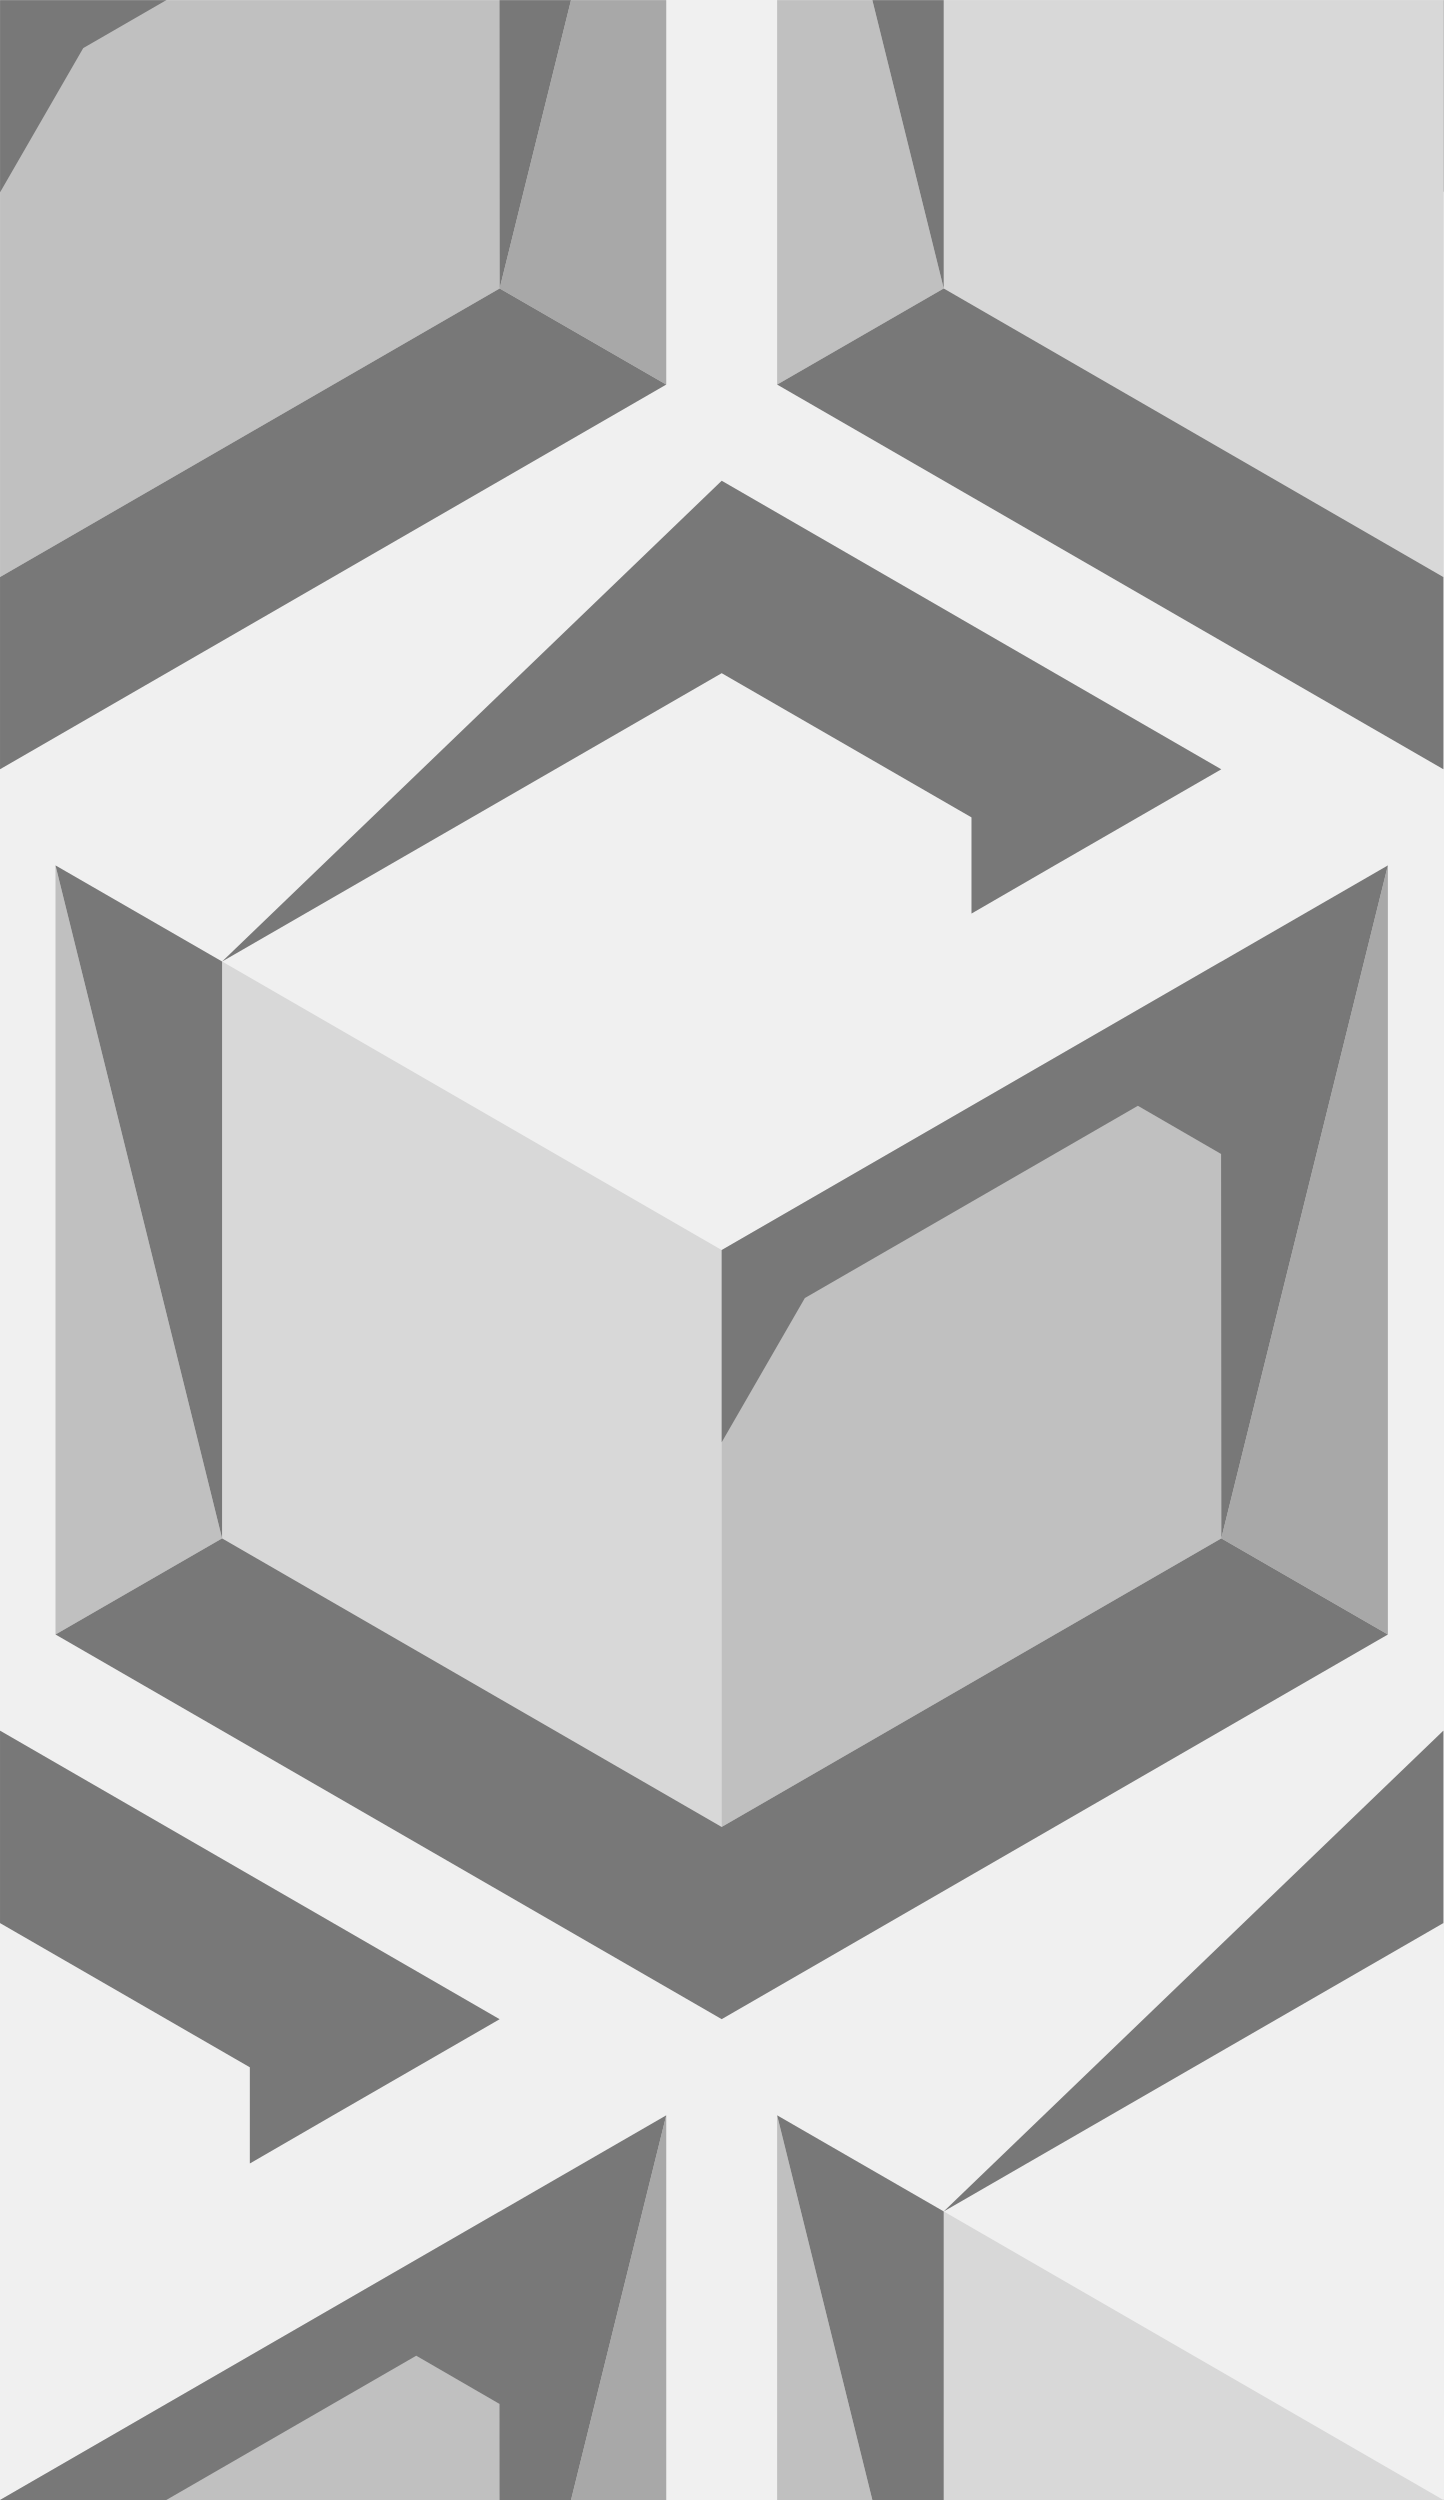
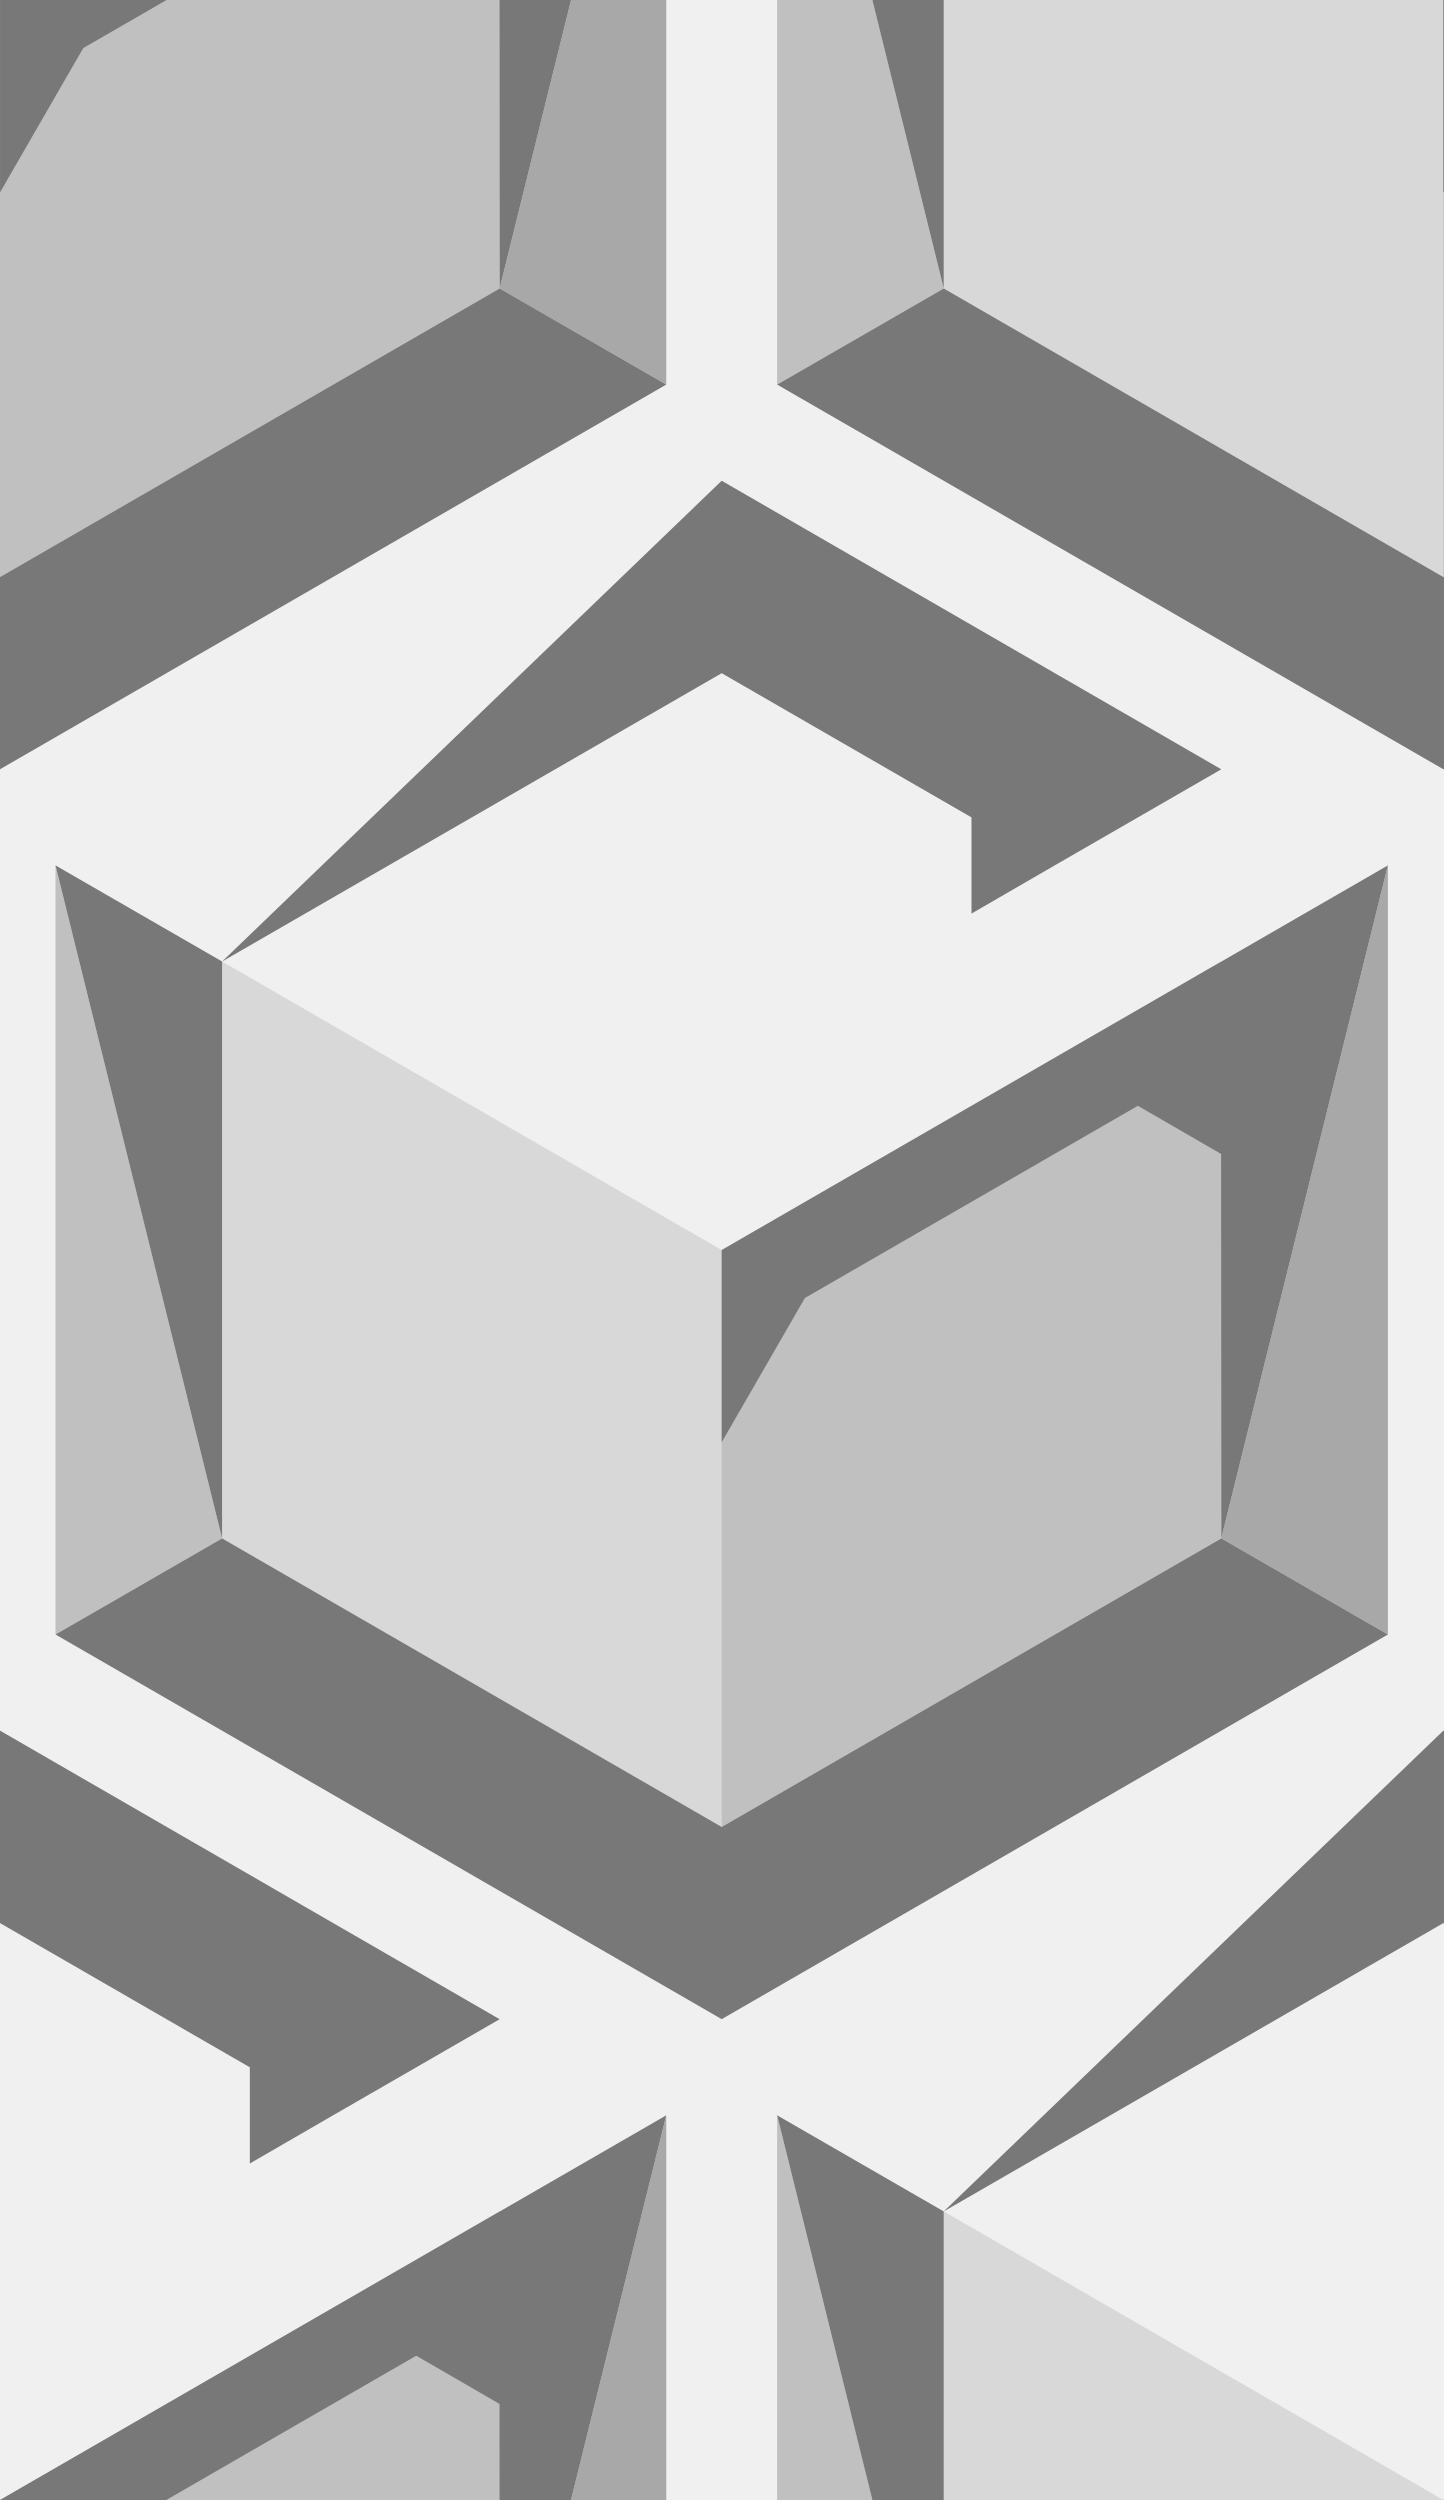
<svg xmlns="http://www.w3.org/2000/svg" xmlns:xlink="http://www.w3.org/1999/xlink" width="22.517" height="39" viewBox="0 0 5.958 10.319" version="1.1" id="svg8">
-   <defs id="defs2">
-     <clipPath clipPathUnits="userSpaceOnUse" id="clipPath5166">
-       <rect style="opacity:1;fill:#ffffff;fill-opacity:1;stroke:none;stroke-width:3;stroke-linecap:round;stroke-linejoin:miter;stroke-miterlimit:4;stroke-dasharray:6, 6;stroke-dashoffset:4.535;stroke-opacity:1;paint-order:stroke markers fill" id="rect5168" width="5.958" height="10.319" x="26.809" y="192.093" />
-     </clipPath>
-   </defs>
+   <defs id="defs2" />
  <g id="layer1" transform="translate(-26.8089,-192.0927)">
-     <g id="g5162" clip-path="url(#clipPath5166)">
+     <g id="g5162" clip-path="none">
      <g transform="translate(1.0307767e-6,5.8921432e-6)" id="g5129">
        <g id="g4825" transform="matrix(0.9036792,0,0,0.9036792,-12.71852,26.71733)" style="opacity:0.5;stroke-width:1.107">
          <path id="path4520" d="m 44.755,187.394 v 2.635 l 2.282,1.318 v -2.635 z" style="opacity:0.2;fill:#000000;fill-opacity:1;stroke:none;stroke-width:3.32;stroke-linecap:round;stroke-linejoin:miter;stroke-miterlimit:4;stroke-dasharray:6.64, 6.64;stroke-dashoffset:4.535;stroke-opacity:1;paint-order:stroke markers fill" />
          <path id="path4522" d="m 49.319,187.394 v 2.635 l -2.282,1.318 v -2.635 z" style="opacity:0.4;fill:#000000;fill-opacity:1;stroke:none;stroke-width:3.32;stroke-linecap:round;stroke-linejoin:miter;stroke-miterlimit:4;stroke-dasharray:6.64, 6.64;stroke-dashoffset:4.535;stroke-opacity:1;paint-order:stroke markers fill" />
          <path id="path4524" d="m 43.994,190.468 0.761,-0.439 2.282,1.318 2.282,-1.318 0.761,0.439 -3.043,1.757 z" style="opacity:1;fill:#000000;fill-opacity:1;stroke:none;stroke-width:3.32;stroke-linecap:round;stroke-linejoin:miter;stroke-miterlimit:4;stroke-dasharray:6.64, 6.64;stroke-dashoffset:4.535;stroke-opacity:1;paint-order:stroke markers fill" />
          <path id="path4526" d="m 43.994,186.955 0.761,3.074 -0.761,0.439 z" style="opacity:0.4;fill:#000000;fill-opacity:1;stroke:none;stroke-width:3.32;stroke-linecap:round;stroke-linejoin:miter;stroke-miterlimit:4;stroke-dasharray:6.64, 6.64;stroke-dashoffset:4.535;stroke-opacity:1;paint-order:stroke markers fill" />
          <path id="path4528" d="m 43.994,186.955 0.761,0.439 v 2.635 z" style="opacity:1;fill:#000000;fill-opacity:1;stroke:none;stroke-width:3.32;stroke-linecap:round;stroke-linejoin:miter;stroke-miterlimit:4;stroke-dasharray:6.64, 6.64;stroke-dashoffset:4.535;stroke-opacity:1;paint-order:stroke markers fill" />
          <path id="path4530" d="m 50.08,186.955 -0.761,3.074 0.761,0.439 z" style="opacity:0.6;fill:#000000;fill-opacity:1;stroke:none;stroke-width:3.32;stroke-linecap:round;stroke-linejoin:miter;stroke-miterlimit:4;stroke-dasharray:6.64, 6.64;stroke-dashoffset:4.535;stroke-opacity:1;paint-order:stroke markers fill" />
          <path d="m 48.178,186.735 0.38,0.22 -0.38,0.22 z m -3.423,0.659 2.282,-2.196 2.282,1.318 -0.761,0.439 -1.521,-0.878 z" style="opacity:1;fill:#000000;fill-opacity:1;stroke:none;stroke-width:3.32;stroke-linecap:round;stroke-linejoin:miter;stroke-miterlimit:4;stroke-dasharray:6.64, 6.64;stroke-dashoffset:4.535;stroke-opacity:1;paint-order:stroke markers fill" id="path4536" />
          <path id="path4538" d="m 49.319,190.029 0.761,-3.074 -3.043,1.757 v 0.878 l 0.38,-0.659 1.521,-0.878 0.38,0.22 z" style="opacity:1;fill:#000000;fill-opacity:1;stroke:none;stroke-width:3.32;stroke-linecap:round;stroke-linejoin:miter;stroke-miterlimit:4;stroke-dasharray:6.64, 6.64;stroke-dashoffset:4.535;stroke-opacity:1;paint-order:stroke markers fill" />
        </g>
      </g>
      <use height="100%" width="100%" transform="translate(5.957533,-5.9051914e-6)" id="use5131" xlink:href="#g5129" y="0" x="0" />
      <use x="0" y="0" xlink:href="#g5129" id="use5133" transform="translate(2.978767,5.159372)" width="100%" height="100%" />
      <use height="100%" width="100%" transform="translate(-2.978766,5.159372)" id="use5135" xlink:href="#g5129" y="0" x="0" />
      <use x="0" y="0" xlink:href="#g5129" id="use5137" transform="translate(-5.957533,-2.5051893e-6)" width="100%" height="100%" />
      <use height="100%" width="100%" transform="translate(-2.978766,-5.159377)" id="use5139" xlink:href="#g5129" y="0" x="0" />
      <use x="0" y="0" xlink:href="#g5129" id="use5141" transform="translate(2.978767,-5.159377)" width="100%" height="100%" />
    </g>
  </g>
</svg>
